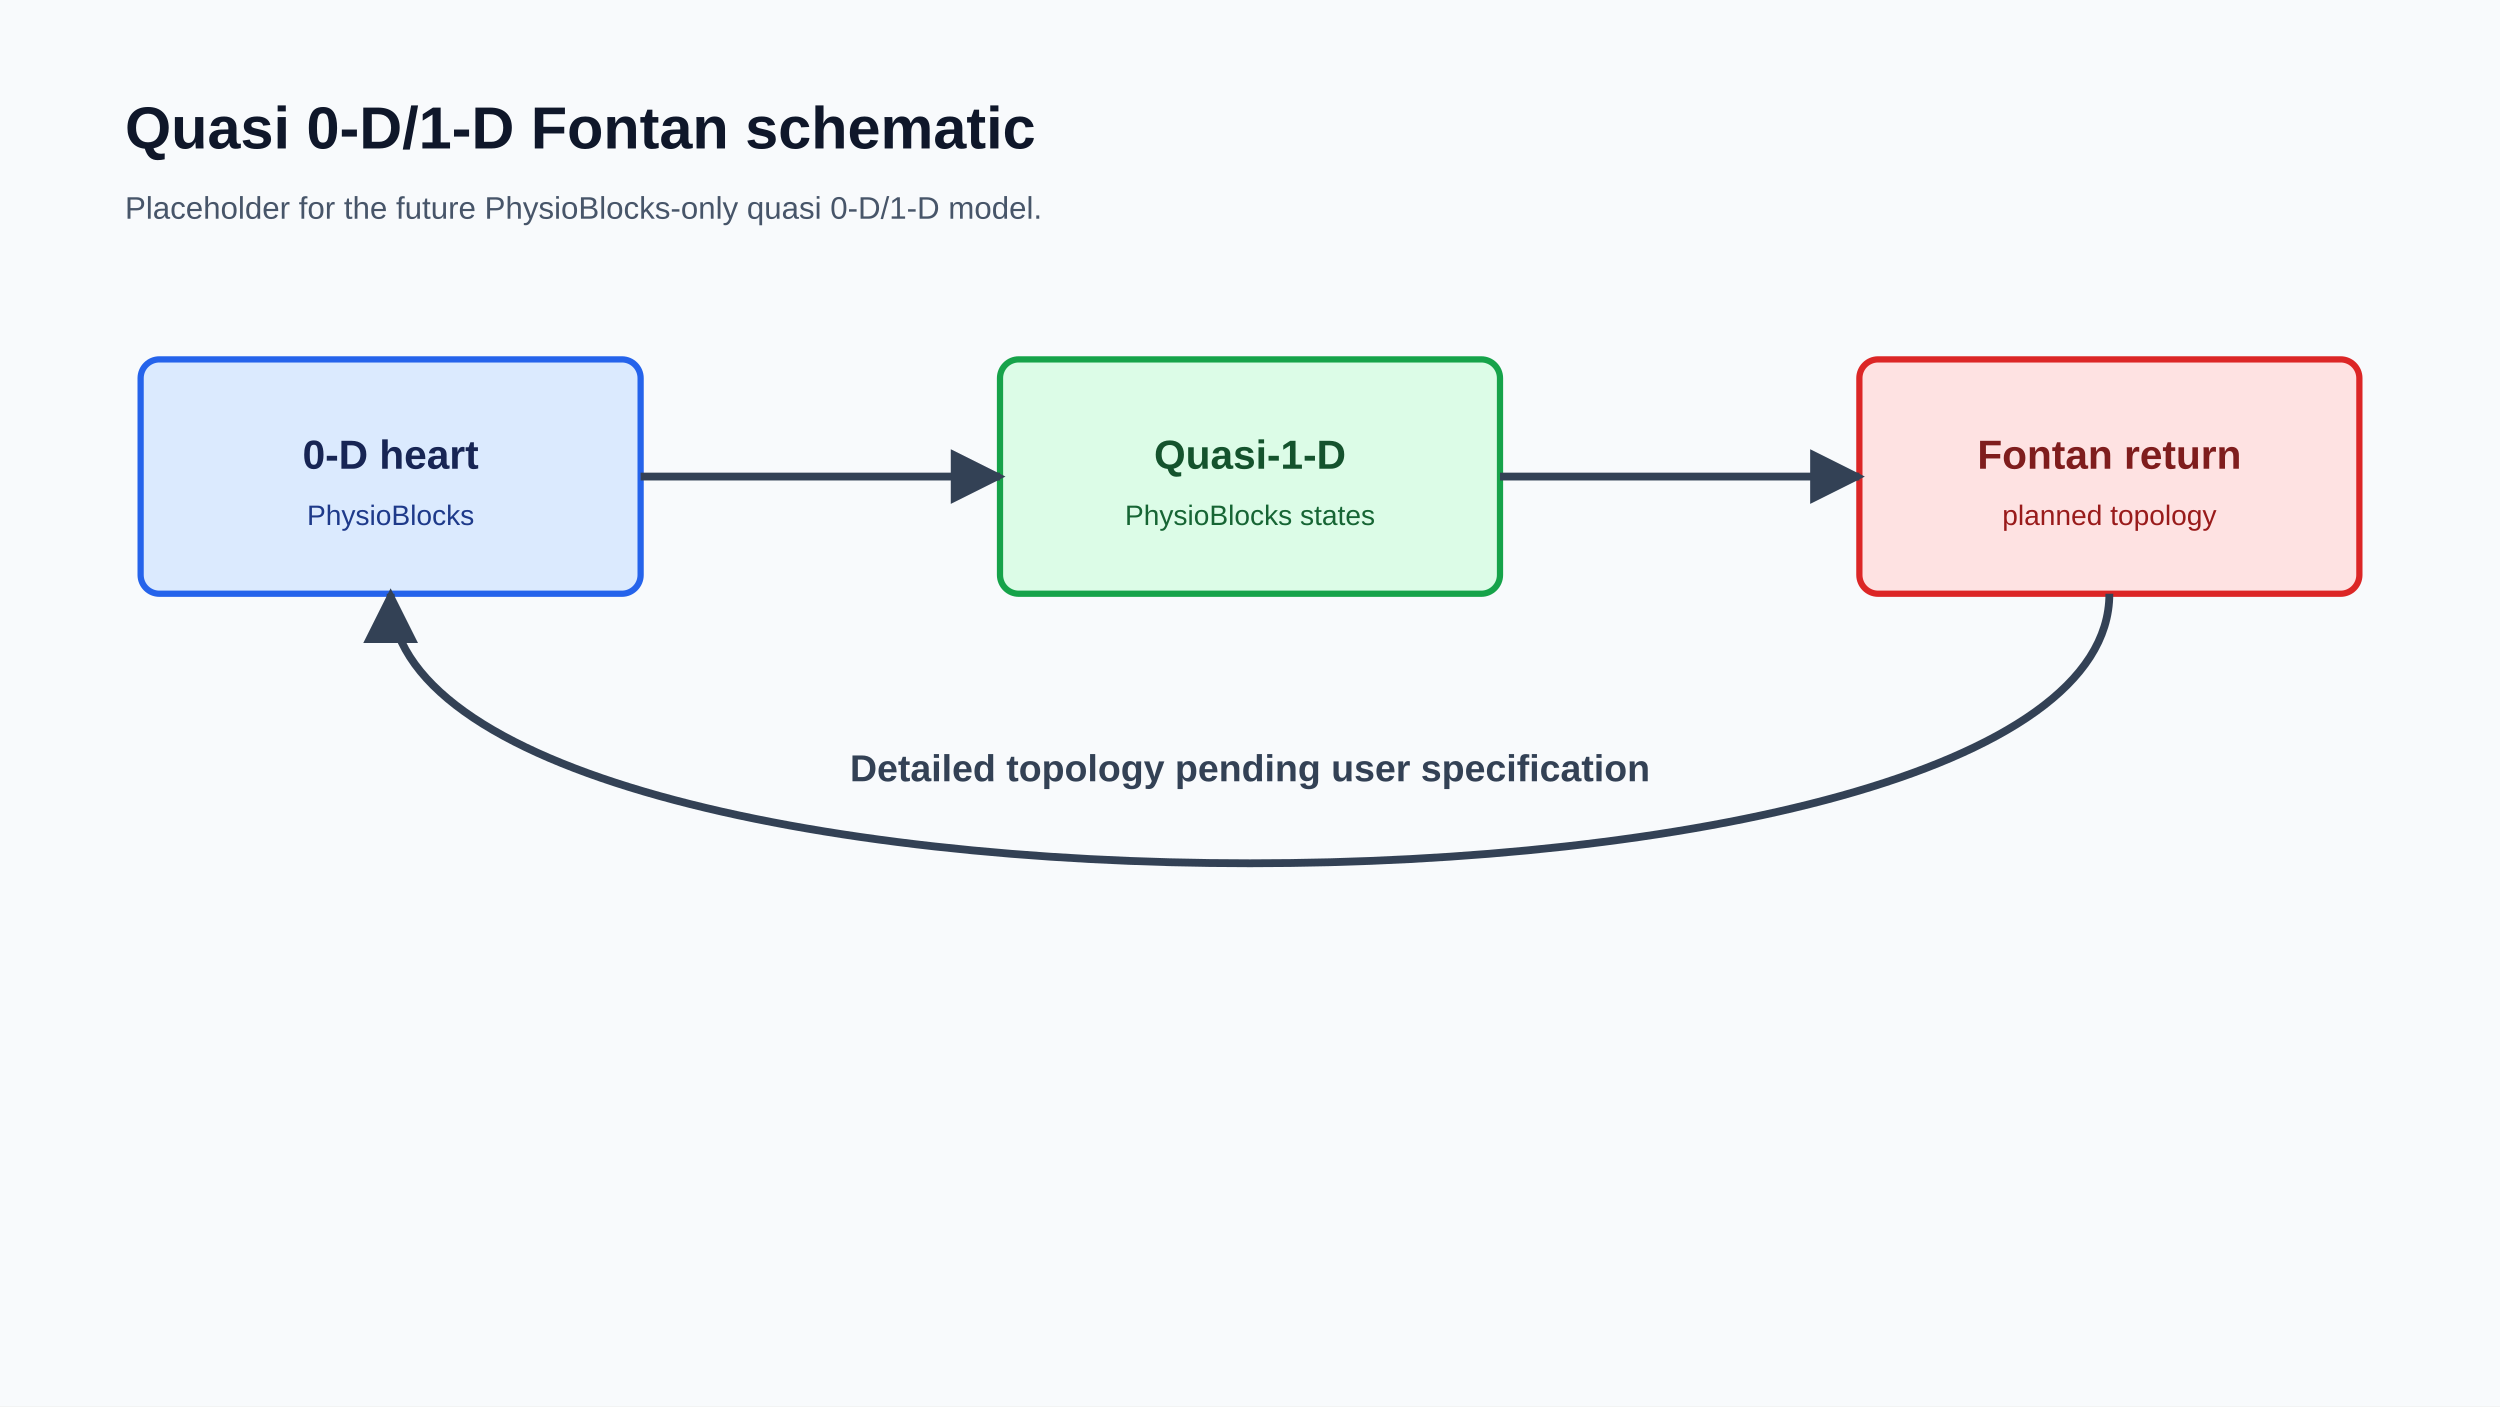
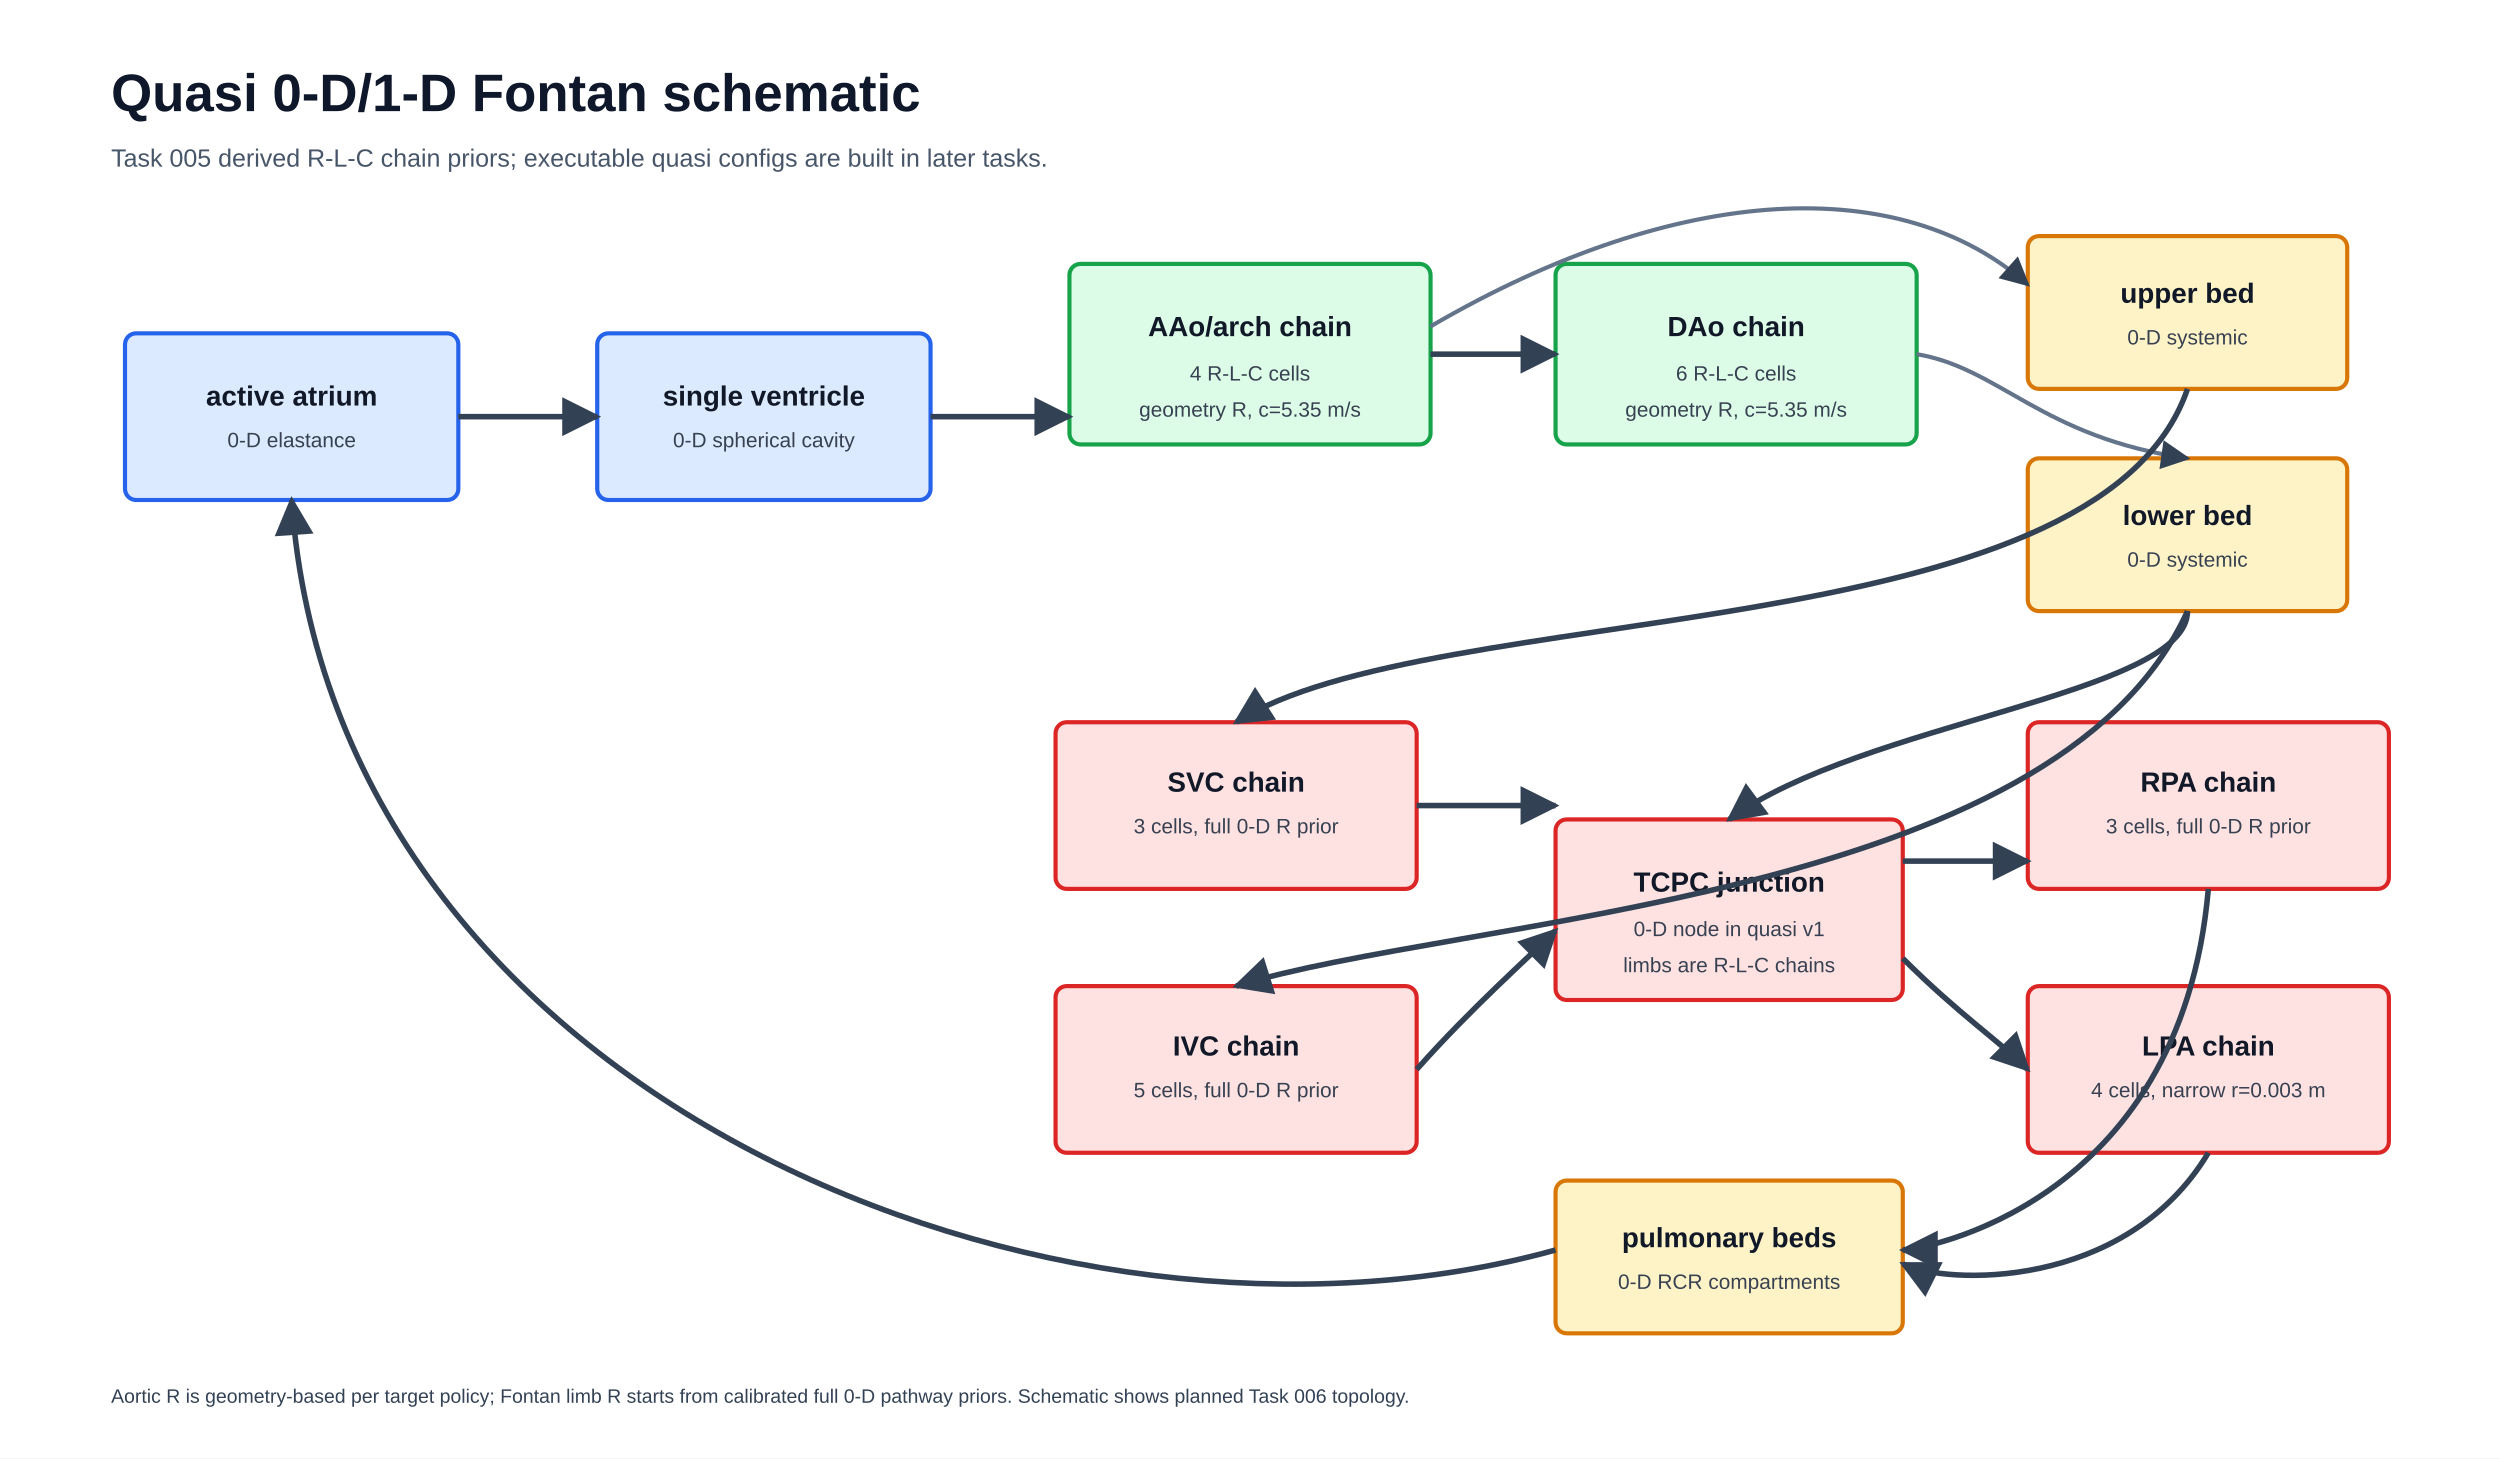
- <svg xmlns="http://www.w3.org/2000/svg" width="1600" height="900" viewBox="0 0 1600 900">
-   <rect width="1600" height="900" fill="#f8fafc" />
-   <text x="80" y="95" font-family="Arial, sans-serif" font-size="38" font-weight="700" fill="#0f172a">Quasi 0-D/1-D Fontan schematic</text>
-   <text x="80" y="140" font-family="Arial, sans-serif" font-size="20" fill="#475569">Placeholder for the future PhysioBlocks-only quasi 0-D/1-D model.</text>
-   <rect x="90" y="230" width="320" height="150" rx="12" fill="#dbeafe" stroke="#2563eb" stroke-width="4" />
-   <text x="250" y="300" font-family="Arial, sans-serif" font-size="26" font-weight="700" text-anchor="middle" fill="#172554">0-D heart</text>
-   <text x="250" y="336" font-family="Arial, sans-serif" font-size="18" text-anchor="middle" fill="#1e3a8a">PhysioBlocks</text>
-   <rect x="640" y="230" width="320" height="150" rx="12" fill="#dcfce7" stroke="#16a34a" stroke-width="4" />
-   <text x="800" y="300" font-family="Arial, sans-serif" font-size="26" font-weight="700" text-anchor="middle" fill="#14532d">Quasi-1-D</text>
-   <text x="800" y="336" font-family="Arial, sans-serif" font-size="18" text-anchor="middle" fill="#166534">PhysioBlocks states</text>
-   <rect x="1190" y="230" width="320" height="150" rx="12" fill="#fee2e2" stroke="#dc2626" stroke-width="4" />
-   <text x="1350" y="300" font-family="Arial, sans-serif" font-size="26" font-weight="700" text-anchor="middle" fill="#7f1d1d">Fontan return</text>
-   <text x="1350" y="336" font-family="Arial, sans-serif" font-size="18" text-anchor="middle" fill="#991b1b">planned topology</text>
-   <path d="M410 305 H640" stroke="#334155" stroke-width="5" marker-end="url(#arrow)" />
-   <path d="M960 305 H1190" stroke="#334155" stroke-width="5" marker-end="url(#arrow)" />
-   <path d="M1350 380 C1350 610 250 610 250 380" fill="none" stroke="#334155" stroke-width="5" marker-end="url(#arrow)" />
-   <text x="800" y="500" font-family="Arial, sans-serif" font-size="24" font-weight="700" text-anchor="middle" fill="#334155">Detailed topology pending user specification</text>
+ <svg xmlns="http://www.w3.org/2000/svg" width="1800" height="1050" viewBox="0 0 1800 1050">
  <defs>
    <marker id="arrow" viewBox="0 0 10 10" refX="9" refY="5" markerWidth="7" markerHeight="7" orient="auto-start-reverse">
      <path d="M 0 0 L 10 5 L 0 10 z" fill="#334155" />
    </marker>
+     <style>
+       .title { font: 700 38px Arial, Helvetica, sans-serif; fill: #0f172a; }
+       .note { font: 18px Arial, Helvetica, sans-serif; fill: #475569; }
+       .box { fill: #f8fafc; stroke: #334155; stroke-width: 3; rx: 8; }
+       .heart { fill: #dbeafe; stroke: #2563eb; }
+       .aorta { fill: #dcfce7; stroke: #16a34a; }
+       .fontan { fill: #fee2e2; stroke: #dc2626; }
+       .bed { fill: #fef3c7; stroke: #d97706; }
+       .txt { font: 700 20px Arial, Helvetica, sans-serif; fill: #111827; text-anchor: middle; }
+       .sub { font: 15px Arial, Helvetica, sans-serif; fill: #374151; text-anchor: middle; }
+       .small { font: 14px Arial, Helvetica, sans-serif; fill: #334155; }
+       .edge { fill: none; stroke: #334155; stroke-width: 4; marker-end: url(#arrow); }
+       .thin { fill: none; stroke: #64748b; stroke-width: 3; marker-end: url(#arrow); }
+     </style>
  </defs>
+   <rect width="1800" height="1050" fill="#ffffff" />
+   <text class="title" x="80" y="80">Quasi 0-D/1-D Fontan schematic</text>
+   <text class="note" x="80" y="120">Task 005 derived R-L-C chain priors; executable quasi configs are built in later tasks.</text>
+   <rect class="box heart" x="90" y="240" width="240" height="120" />
+   <text class="txt" x="210" y="292">active atrium</text>
+   <text class="sub" x="210" y="322">0-D elastance</text>
+   <rect class="box heart" x="430" y="240" width="240" height="120" />
+   <text class="txt" x="550" y="292">single ventricle</text>
+   <text class="sub" x="550" y="322">0-D spherical cavity</text>
+   <rect class="box aorta" x="770" y="190" width="260" height="130" />
+   <text class="txt" x="900" y="242">AAo/arch chain</text>
+   <text class="sub" x="900" y="274">4 R-L-C cells</text>
+   <text class="sub" x="900" y="300">geometry R, c=5.35 m/s</text>
+   <rect class="box aorta" x="1120" y="190" width="260" height="130" />
+   <text class="txt" x="1250" y="242">DAo chain</text>
+   <text class="sub" x="1250" y="274">6 R-L-C cells</text>
+   <text class="sub" x="1250" y="300">geometry R, c=5.35 m/s</text>
+   <rect class="box bed" x="1460" y="170" width="230" height="110" />
+   <text class="txt" x="1575" y="218">upper bed</text>
+   <text class="sub" x="1575" y="248">0-D systemic</text>
+   <rect class="box bed" x="1460" y="330" width="230" height="110" />
+   <text class="txt" x="1575" y="378">lower bed</text>
+   <text class="sub" x="1575" y="408">0-D systemic</text>
+   <rect class="box fontan" x="1120" y="590" width="250" height="130" />
+   <text class="txt" x="1245" y="642">TCPC junction</text>
+   <text class="sub" x="1245" y="674">0-D node in quasi v1</text>
+   <text class="sub" x="1245" y="700">limbs are R-L-C chains</text>
+   <rect class="box fontan" x="760" y="520" width="260" height="120" />
+   <text class="txt" x="890" y="570">SVC chain</text>
+   <text class="sub" x="890" y="600">3 cells, full 0-D R prior</text>
+   <rect class="box fontan" x="760" y="710" width="260" height="120" />
+   <text class="txt" x="890" y="760">IVC chain</text>
+   <text class="sub" x="890" y="790">5 cells, full 0-D R prior</text>
+   <rect class="box fontan" x="1460" y="520" width="260" height="120" />
+   <text class="txt" x="1590" y="570">RPA chain</text>
+   <text class="sub" x="1590" y="600">3 cells, full 0-D R prior</text>
+   <rect class="box fontan" x="1460" y="710" width="260" height="120" />
+   <text class="txt" x="1590" y="760">LPA chain</text>
+   <text class="sub" x="1590" y="790">4 cells, narrow r=0.003 m</text>
+   <rect class="box bed" x="1120" y="850" width="250" height="110" />
+   <text class="txt" x="1245" y="898">pulmonary beds</text>
+   <text class="sub" x="1245" y="928">0-D RCR compartments</text>
+   <path class="edge" d="M330 300 H430" />
+   <path class="edge" d="M670 300 H770" />
+   <path class="edge" d="M1030 255 H1120" />
+   <path class="thin" d="M1030 235 C1210 130 1370 125 1460 205" />
+   <path class="thin" d="M1380 255 C1440 265 1470 315 1575 330" />
+   <path class="edge" d="M1575 440 C1575 500 1340 520 1245 590" />
+   <path class="edge" d="M1575 280 C1510 470 1030 430 890 520" />
+   <path class="edge" d="M1575 440 C1480 650 1050 660 890 710" />
+   <path class="edge" d="M1020 580 H1120" />
+   <path class="edge" d="M1020 770 C1060 725 1100 690 1120 670" />
+   <path class="edge" d="M1370 620 H1460" />
+   <path class="edge" d="M1370 690 C1410 730 1440 750 1460 770" />
+   <path class="edge" d="M1590 640 C1570 870 1380 900 1370 900" />
+   <path class="edge" d="M1590 830 C1530 930 1400 925 1370 910" />
+   <path class="edge" d="M1120 900 C760 1000 240 790 210 360" />
+   <text class="small" x="80" y="1010">Aortic R is geometry-based per target policy; Fontan limb R starts from calibrated full 0-D pathway priors. Schematic shows planned Task 006 topology.</text>
</svg>
